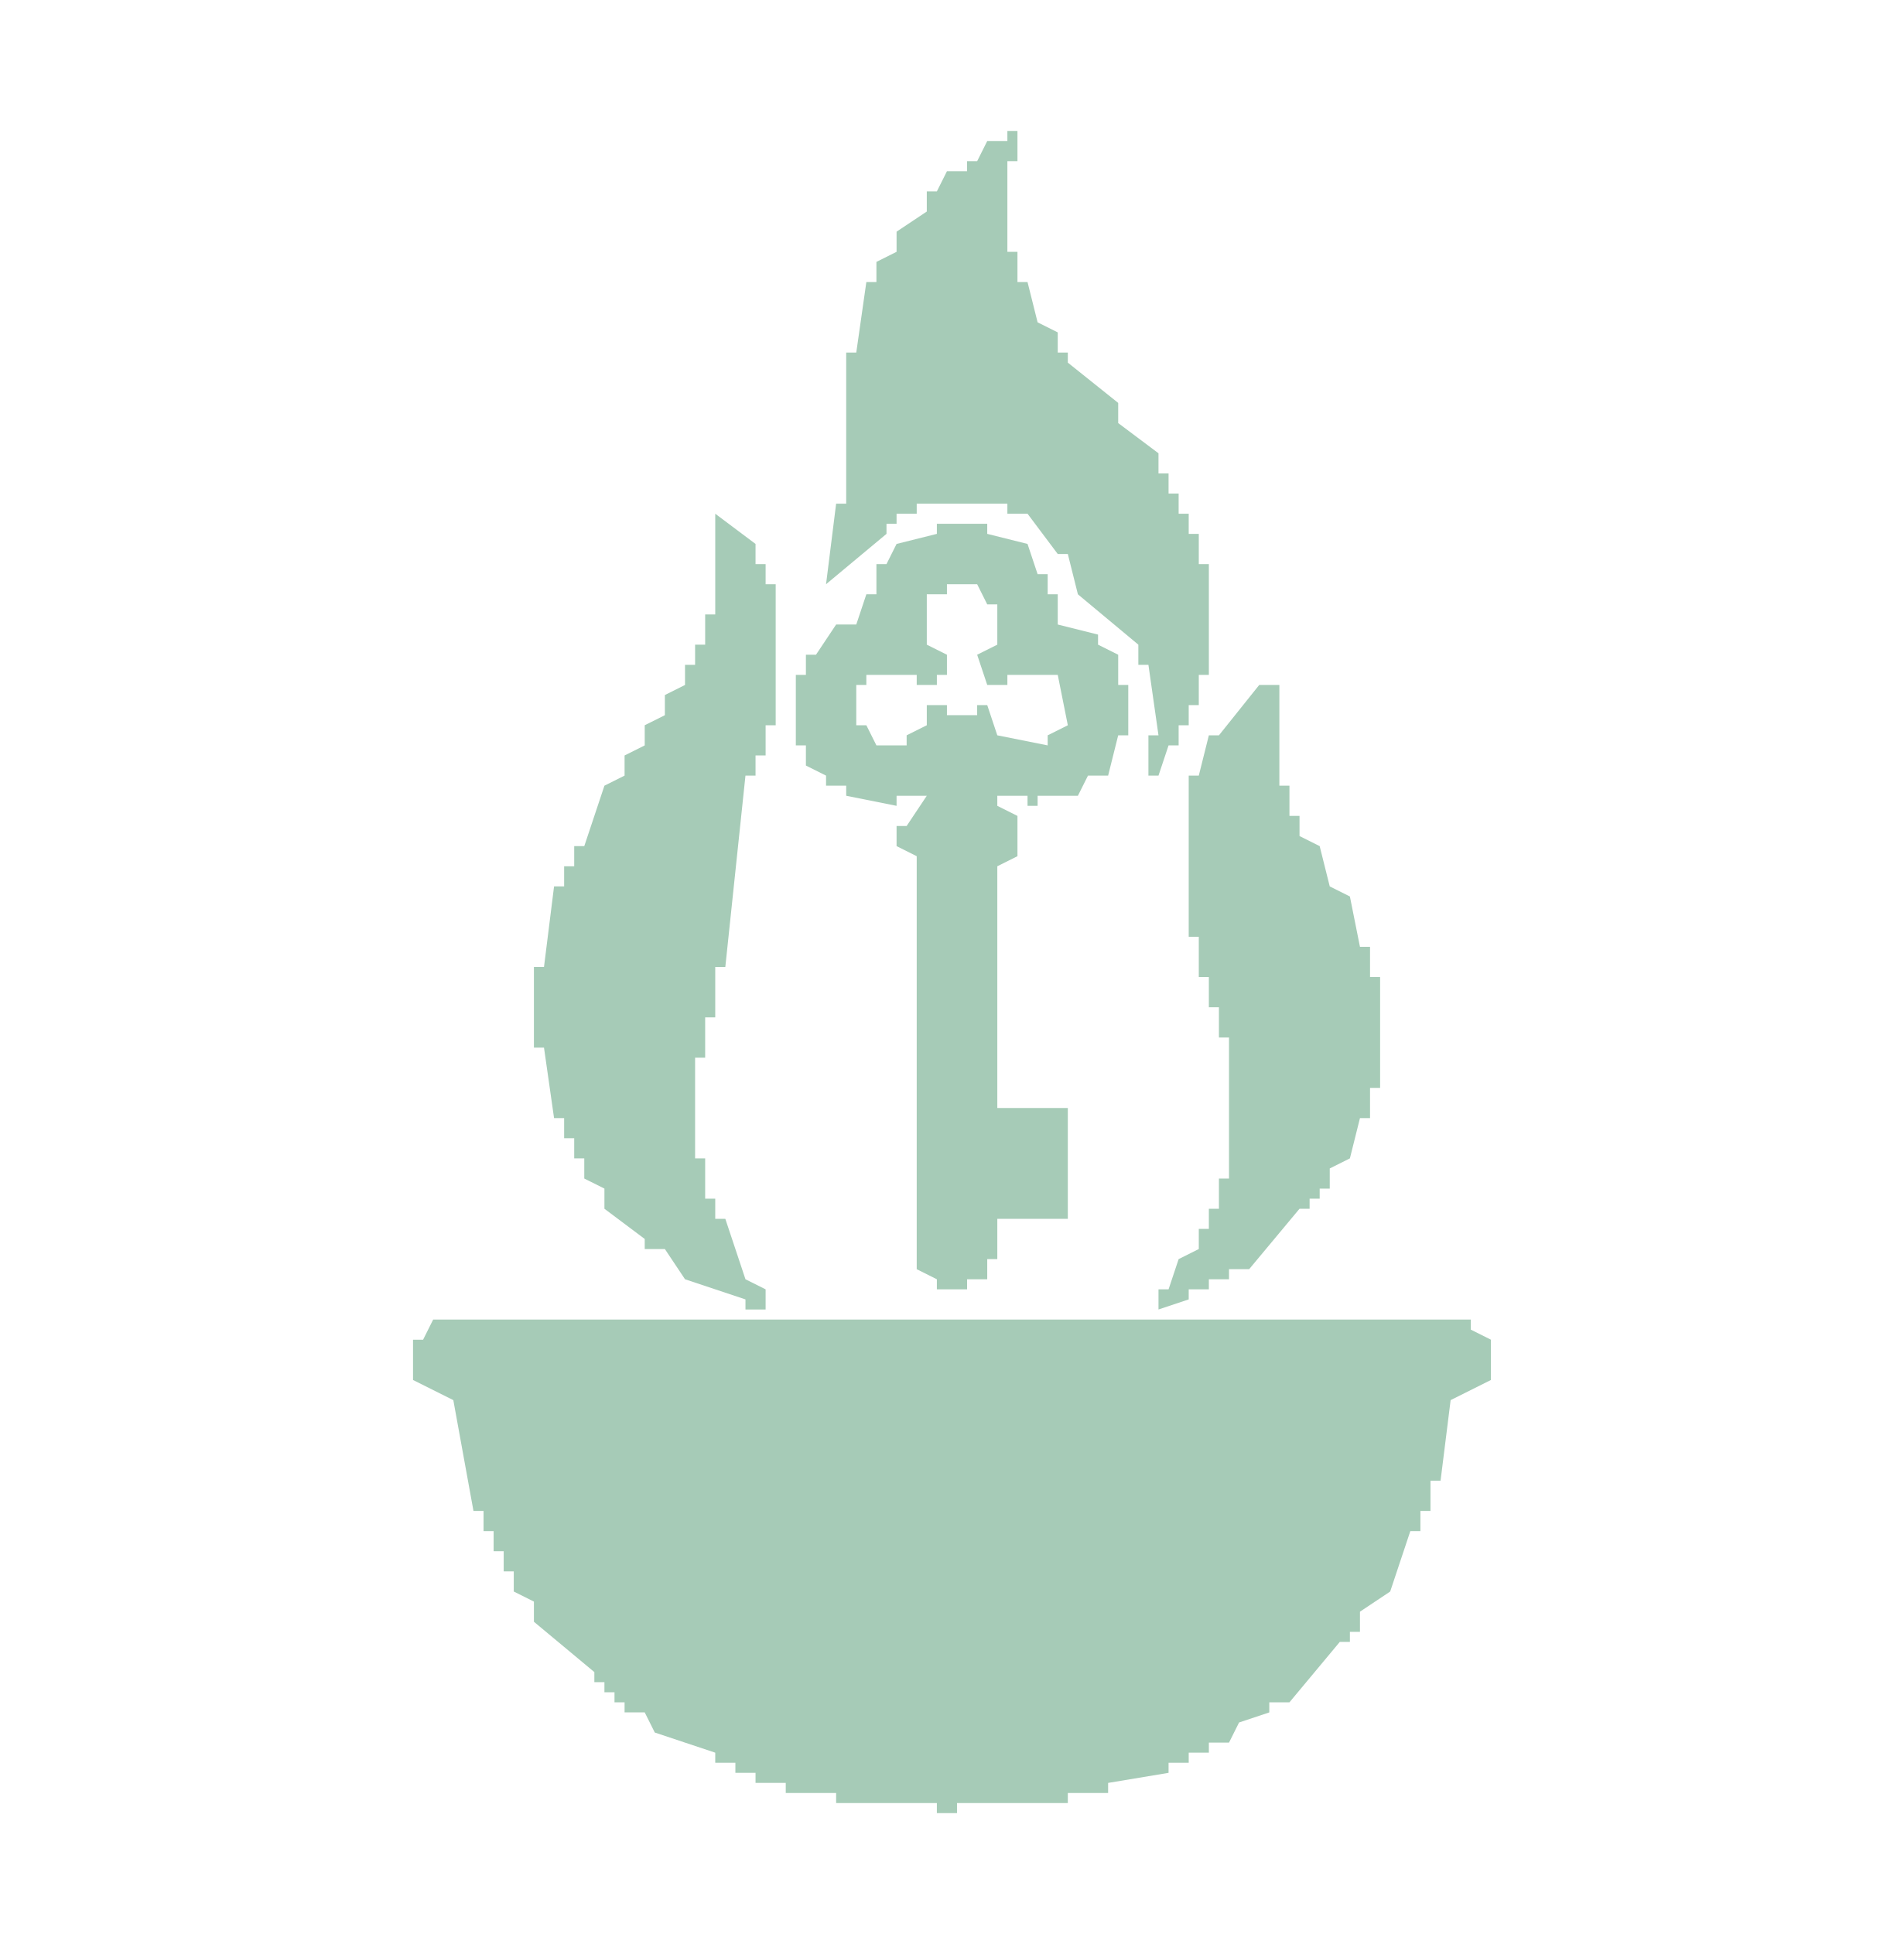
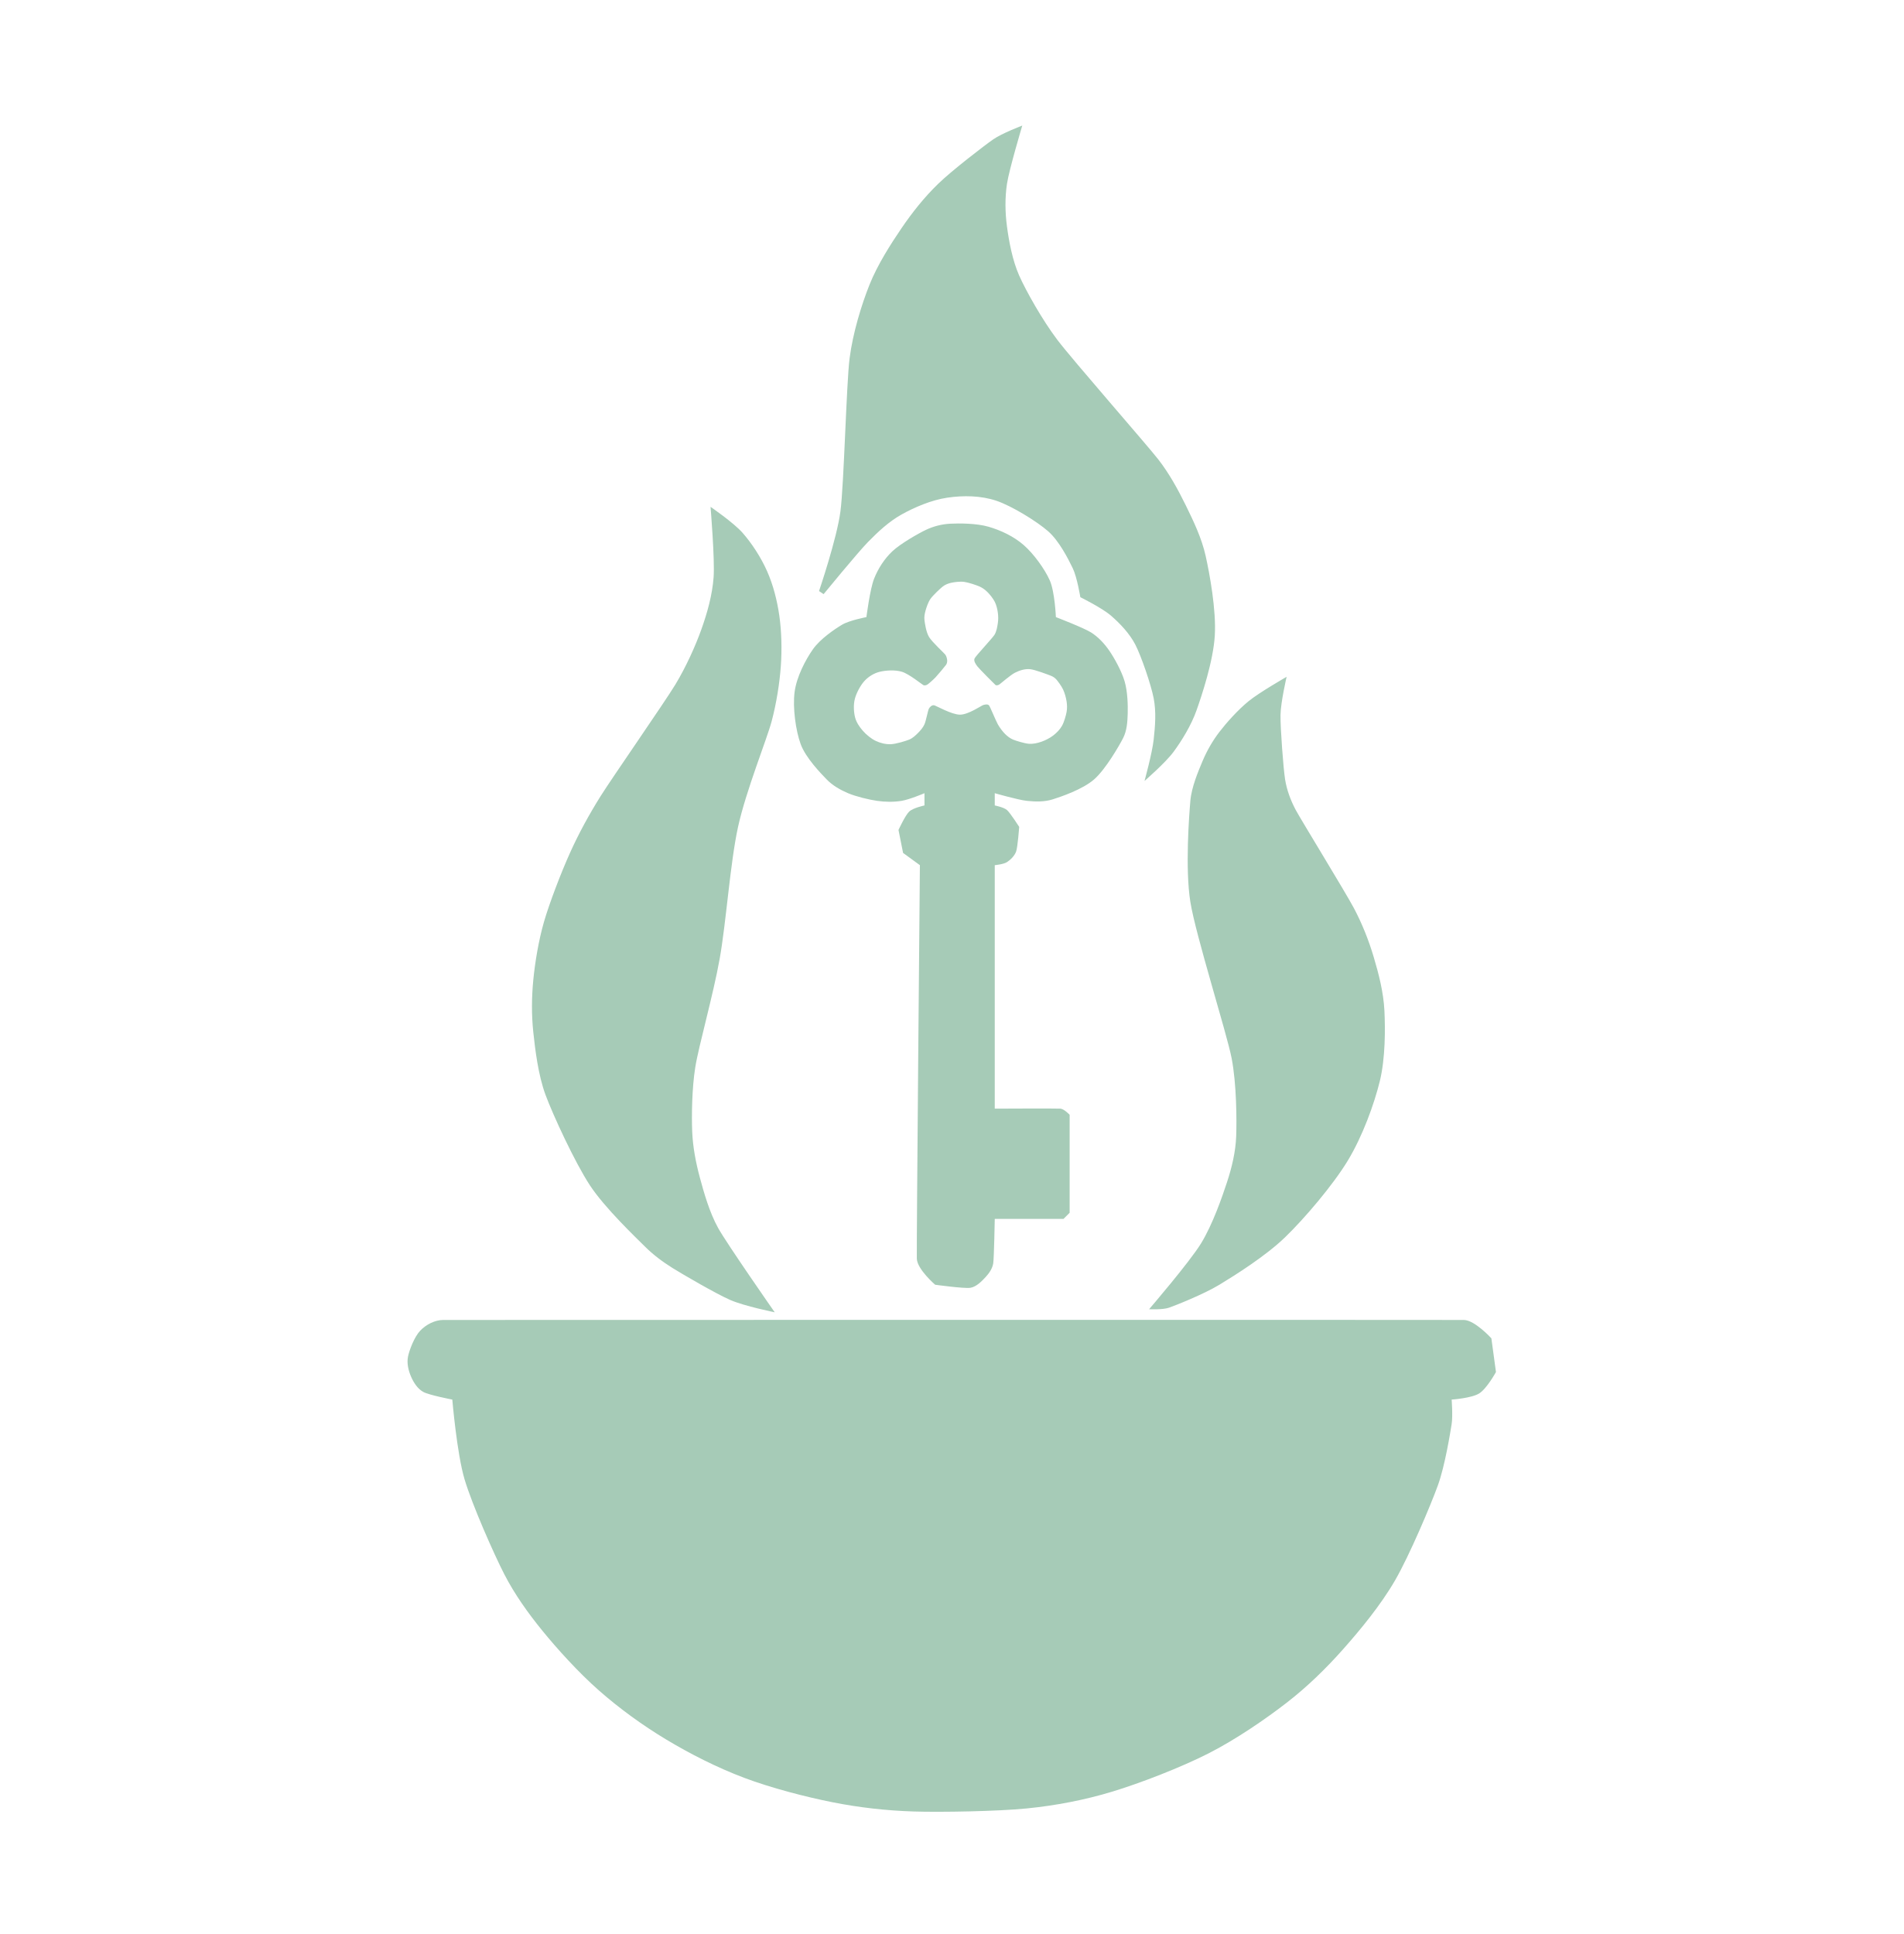
<svg xmlns="http://www.w3.org/2000/svg" width="189" height="192" viewBox="0 0 189 192">
-   <path fill="#a6cbb7" fill-rule="evenodd" d="M100 13L101 13L101 16L100 16L100 25L101 25L101 28L102 28L103 32L105 33L105 35L106 35L106 36L111 40L111 42L115 45L115 47L116 47L116 49L117 49L117 51L118 51L118 53L119 53L119 56L120 56L120 67L119 67L119 70L118 70L118 72L117 72L117 74L116 74L115 77L114 77L114 73L115 73L114 66L113 66L113 64L107 59L106 55L105 55L102 51L100 51L100 50L91 50L91 51L89 51L89 52L88 52L88 53L82 58L83 50L84 50L84 35L85 35L86 28L87 28L87 26L89 25L89 23L92 21L92 19L93 19L94 17L96 17L96 16L97 16L98 14L100 14ZM71 51L75 54L75 56L76 56L76 58L77 58L77 72L76 72L76 75L75 75L75 77L74 77L72 96L71 96L71 101L70 101L70 105L69 105L69 115L70 115L70 119L71 119L71 121L72 121L74 127L76 128L76 130L74 130L74 129L68 127L66 124L64 124L64 123L60 120L60 118L58 117L58 115L57 115L57 113L56 113L56 111L55 111L54 104L53 104L53 96L54 96L55 88L56 88L56 86L57 86L57 84L58 84L60 78L62 77L62 75L64 74L64 72L66 71L66 69L68 68L68 66L69 66L69 64L70 64L70 61L71 61ZM93 52L98 52L98 53L102 54L103 57L104 57L104 59L105 59L105 62L109 63L109 64L111 65L111 68L112 68L112 73L111 73L110 77L108 77L107 79L103 79L103 80L102 80L102 79L99 79L99 80L101 81L101 85L99 86L99 110L106 110L106 121L99 121L99 125L98 125L98 127L96 127L96 128L93 128L93 127L91 126L91 85L89 84L89 82L90 82L92 79L89 79L89 80L84 79L84 78L82 78L82 77L80 76L80 74L79 74L79 67L80 67L80 65L81 65L83 62L85 62L86 59L87 59L87 56L88 56L89 54L93 53ZM94 58L94 59L92 59L92 64L94 65L94 67L93 67L93 68L91 68L91 67L86 67L86 68L85 68L85 72L86 72L87 74L90 74L90 73L92 72L92 70L94 70L94 71L97 71L97 70L98 70L99 73L104 74L104 73L106 72L105 67L100 67L100 68L98 68L97 65L99 64L99 60L98 60L97 58ZM125 68L127 68L127 78L128 78L128 81L129 81L129 83L131 84L132 88L134 89L135 94L136 94L136 97L137 97L137 108L136 108L136 111L135 111L134 115L132 116L132 118L131 118L131 119L130 119L130 120L129 120L124 126L122 126L122 127L120 127L120 128L118 128L118 129L115 130L115 128L116 128L117 125L119 124L119 122L120 122L120 120L121 120L121 117L122 117L122 103L121 103L121 100L120 100L120 97L119 97L119 93L118 93L118 77L119 77L120 73L121 73ZM43 131L146 131L146 132L148 133L148 137L144 139L143 147L142 147L142 150L141 150L141 152L140 152L138 158L135 160L135 162L134 162L134 163L133 163L128 169L126 169L126 170L123 171L122 173L120 173L120 174L118 174L118 175L116 175L116 176L110 177L110 178L106 178L106 179L95 179L95 180L93 180L93 179L83 179L83 178L78 178L78 177L75 177L75 176L73 176L73 175L71 175L71 174L65 172L64 170L62 170L62 169L61 169L61 168L60 168L60 167L59 167L59 166L53 161L53 159L51 158L51 156L50 156L50 154L49 154L49 152L48 152L48 150L47 150L45 139L41 137L41 133L42 133Z" />
+   <path fill="#a6cbb7" fill-rule="evenodd" d="M40.5 134.689C40.63 134.035 41.135 132.71 41.713 132.105C42.292 131.499 43.152 131.049 43.989 131.04C44.826 131.032 144.22 131.021 145.315 131.04C146.409 131.06 148.045 132.865 148.045 132.865C148.045 132.865 148.5 136.209 148.5 136.209C148.5 136.209 147.597 137.861 146.831 138.337C146.066 138.813 144.101 138.945 144.101 138.945C144.101 138.945 144.229 140.577 144.101 141.378C143.973 142.178 143.443 145.505 142.736 147.458C142.029 149.412 139.918 154.411 138.489 156.884C137.059 159.356 135.04 161.795 133.331 163.724C131.622 165.654 129.757 167.467 127.719 169.045C125.681 170.624 122.721 172.666 119.983 174.062C117.245 175.458 113.189 177.025 110.427 177.862C107.665 178.7 104.804 179.247 101.933 179.534C99.061 179.822 93.403 179.924 90.708 179.838C88.012 179.753 85.314 179.452 82.669 178.926C80.023 178.401 76.559 177.508 73.871 176.494C71.182 175.481 68.494 174.112 66.135 172.694C63.776 171.275 61.505 169.625 59.461 167.829C57.416 166.033 55.276 163.654 53.848 161.9C52.421 160.147 51.09 158.287 50.056 156.276C49.022 154.264 46.873 149.405 46.112 146.85C45.352 144.295 44.899 138.945 44.899 138.945C44.899 138.945 42.583 138.501 42.017 138.185C41.45 137.87 41.061 137.26 40.803 136.665C40.545 136.07 40.37 135.342 40.5 134.689ZM78.876 68.713C79.073 67.182 79.974 65.484 80.697 64.456C81.42 63.428 82.852 62.461 83.579 62.024C84.305 61.587 86.006 61.264 86.006 61.264C86.006 61.264 86.362 58.482 86.764 57.463C87.166 56.444 87.787 55.479 88.584 54.727C89.381 53.975 91.168 52.956 91.921 52.599C92.675 52.241 93.515 52.031 94.348 51.99C95.181 51.95 96.923 51.939 98.14 52.295C99.358 52.65 100.643 53.254 101.629 54.119C102.616 54.984 103.706 56.489 104.208 57.615C104.71 58.741 104.815 61.264 104.815 61.264C104.815 61.264 107.577 62.326 108.303 62.784C109.03 63.242 109.638 63.9 110.124 64.608C110.61 65.316 111.341 66.622 111.64 67.648C111.94 68.675 111.966 70.016 111.944 70.841C111.922 71.665 111.864 72.539 111.489 73.273C111.114 74.008 109.749 76.382 108.607 77.378C107.464 78.374 105.332 79.092 104.511 79.354C103.691 79.616 102.789 79.596 101.933 79.506C101.076 79.416 98.747 78.746 98.747 78.746C98.747 78.746 98.747 79.962 98.747 79.962C98.747 79.962 99.636 80.133 99.961 80.418C100.286 80.703 101.174 82.09 101.174 82.09C101.174 82.09 101.024 84.082 100.871 84.523C100.718 84.964 100.311 85.361 99.961 85.587C99.61 85.813 98.747 85.891 98.747 85.891C98.747 85.891 98.747 110.062 98.747 110.062C98.747 110.062 104.906 110.032 105.27 110.062C105.633 110.092 106.18 110.67 106.18 110.67C106.18 110.67 106.18 120.399 106.18 120.399C106.18 120.399 105.573 121.007 105.573 121.007C105.573 121.007 98.747 121.007 98.747 121.007C98.747 121.007 98.677 124.901 98.596 125.416C98.514 125.931 98.193 126.403 97.837 126.784C97.481 127.165 96.931 127.755 96.32 127.848C95.71 127.941 92.831 127.544 92.831 127.544C92.831 127.544 91.05 126.013 91.011 124.96C90.973 123.907 91.315 85.891 91.315 85.891C91.315 85.891 89.646 84.675 89.646 84.675C89.646 84.675 89.191 82.394 89.191 82.394C89.191 82.394 89.857 80.944 90.253 80.57C90.649 80.196 91.77 79.962 91.77 79.962C91.77 79.962 91.77 78.746 91.77 78.746C91.77 78.746 90.284 79.378 89.494 79.506C88.705 79.634 87.868 79.621 87.067 79.506C86.267 79.391 84.96 79.075 84.185 78.746C83.41 78.416 82.647 77.983 82.062 77.378C81.477 76.772 79.983 75.24 79.483 73.881C78.983 72.522 78.679 70.243 78.876 68.713ZM52.938 97.292C53.105 95.577 53.457 93.397 54 91.515C54.543 89.634 55.704 86.617 56.579 84.675C57.453 82.732 58.482 80.856 59.612 79.05C60.743 77.244 66.002 69.679 67.045 67.952C68.088 66.226 69.03 64.147 69.624 62.48C70.218 60.813 70.705 59.076 70.837 57.311C70.969 55.546 70.534 50.318 70.534 50.318C70.534 50.318 72.816 51.876 73.719 52.903C74.622 53.93 75.537 55.329 76.146 56.703C76.755 58.077 77.141 59.603 77.36 61.112C77.578 62.62 77.632 64.46 77.511 66.128C77.391 67.797 77.077 69.814 76.601 71.601C76.126 73.388 74.049 78.506 73.264 82.09C72.48 85.675 72.09 91.533 71.444 95.164C70.798 98.794 69.351 103.853 69.017 105.957C68.682 108.061 68.649 110.802 68.713 112.342C68.777 113.882 69.071 115.415 69.472 116.903C69.873 118.391 70.428 120.364 71.292 121.919C72.156 123.474 76.904 130.28 76.904 130.28C76.904 130.28 73.901 129.67 72.506 129.064C71.11 128.459 67.72 126.484 66.742 125.872C65.764 125.259 64.826 124.56 64.011 123.743C63.196 122.927 60.043 119.941 58.551 117.663C57.058 115.384 54.885 110.679 54.152 108.694C53.419 106.708 53.121 104.174 52.938 102.461C52.756 100.748 52.772 99.007 52.938 97.292ZM81.303 58.679C81.303 58.679 83.072 53.48 83.427 50.774C83.782 48.069 84.017 38.072 84.337 35.572C84.657 33.073 85.51 30.277 86.309 28.276C87.108 26.274 88.422 24.227 89.494 22.651C90.566 21.075 91.766 19.568 93.135 18.242C94.504 16.916 97.721 14.439 98.596 13.834C99.47 13.228 101.478 12.466 101.478 12.466C101.478 12.466 100.173 16.839 99.961 18.242C99.749 19.645 99.774 21.092 99.961 22.499C100.148 23.905 100.495 25.837 101.174 27.363C101.854 28.89 103.473 31.774 104.966 33.748C106.46 35.722 113.891 44.206 114.978 45.606C116.064 47.005 116.927 48.576 117.708 50.166C118.489 51.757 119.289 53.429 119.68 55.183C120.071 56.937 120.741 60.536 120.59 63.088C120.439 65.639 119.292 69.062 118.77 70.537C118.247 72.011 117.302 73.547 116.494 74.641C115.687 75.736 113.612 77.53 113.612 77.53C113.612 77.53 114.372 74.785 114.522 73.425C114.673 72.065 114.782 70.664 114.522 69.321C114.263 67.977 113.28 65.117 112.702 64C112.124 62.883 111.169 61.883 110.275 61.112C109.382 60.341 107.242 59.287 107.242 59.287C107.242 59.287 106.919 57.294 106.483 56.399C106.047 55.504 105.152 53.717 104.056 52.751C102.961 51.784 100.436 50.224 98.899 49.71C97.361 49.197 95.644 49.174 94.045 49.406C92.446 49.639 90.75 50.377 89.494 51.078C88.239 51.78 87.163 52.787 86.157 53.815C85.151 54.843 81.758 58.983 81.758 58.983C81.758 58.983 81.303 58.679 81.303 58.679ZM114.067 129.976C114.067 129.976 118.074 125.316 119.225 123.439C120.375 121.562 121.32 118.832 121.803 117.359C122.286 115.886 122.656 114.347 122.713 112.798C122.771 111.249 122.755 107.586 122.258 105.045C121.761 102.505 118.692 92.841 118.163 89.539C117.633 86.237 118.044 80.879 118.163 79.506C118.282 78.133 118.945 76.578 119.376 75.553C119.808 74.529 120.368 73.547 121.045 72.665C121.722 71.783 122.847 70.51 123.927 69.625C125.007 68.739 127.719 67.192 127.719 67.192C127.719 67.192 127.131 69.71 127.112 70.993C127.093 72.276 127.397 76.318 127.567 77.378C127.738 78.438 128.123 79.471 128.629 80.418C129.135 81.365 133.574 88.601 134.393 90.147C135.213 91.693 135.866 93.335 136.365 95.012C136.865 96.689 137.338 98.526 137.427 100.333C137.516 102.139 137.526 105.056 136.972 107.325C136.417 109.595 135.26 112.801 133.787 115.23C132.313 117.659 129.496 120.967 127.567 122.831C125.639 124.695 122.613 126.593 121.045 127.544C119.477 128.495 116.662 129.607 116.039 129.824C115.417 130.041 114.067 129.976 114.067 129.976ZM84.857 69.386C84.705 69.975 84.752 70.707 84.879 71.21C85.006 71.713 85.317 72.167 85.659 72.556C86.001 72.946 86.477 73.336 86.937 73.555C87.398 73.775 87.923 73.901 88.433 73.881C88.942 73.861 89.919 73.563 90.253 73.425C90.587 73.287 90.864 73.03 91.12 72.774C91.375 72.518 91.621 72.235 91.77 71.905C91.918 71.575 92.109 70.549 92.203 70.363C92.297 70.177 92.518 69.977 92.723 70.016C92.928 70.054 94.473 70.953 95.302 70.949C96.131 70.946 97.412 70.053 97.599 69.994C97.785 69.935 98.065 69.882 98.184 70.037C98.302 70.193 98.856 71.558 99.051 71.905C99.245 72.252 99.535 72.629 99.766 72.861C99.997 73.092 100.265 73.3 100.567 73.425C100.869 73.55 101.712 73.806 102.128 73.838C102.543 73.87 102.968 73.777 103.363 73.642C103.757 73.508 104.214 73.275 104.555 73.013C104.895 72.75 105.209 72.431 105.421 72.057C105.634 71.683 105.811 71.037 105.876 70.689C105.942 70.34 105.931 69.975 105.876 69.625C105.822 69.274 105.7 68.815 105.53 68.452C105.359 68.089 105.003 67.616 104.858 67.453C104.713 67.29 104.52 67.163 104.316 67.084C104.113 67.005 102.739 66.475 102.236 66.432C101.733 66.389 101.214 66.554 100.762 66.78C100.311 67.006 99.313 67.883 99.202 67.952C99.091 68.022 98.913 68.079 98.812 67.996C98.711 67.913 97.214 66.401 97.035 66.172C96.857 65.942 96.617 65.603 96.754 65.346C96.89 65.09 98.479 63.385 98.704 63.044C98.929 62.704 98.996 62.222 99.051 61.872C99.105 61.521 99.101 61.159 99.051 60.808C99.001 60.456 98.913 60.073 98.747 59.743C98.581 59.414 98.263 59.019 98.032 58.788C97.801 58.557 97.53 58.355 97.23 58.223C96.931 58.092 96.137 57.823 95.713 57.767C95.29 57.711 94.736 57.79 94.435 57.854C94.134 57.919 93.833 58.036 93.59 58.223C93.346 58.411 92.624 59.094 92.376 59.439C92.129 59.785 91.966 60.304 91.878 60.612C91.79 60.92 91.728 61.25 91.77 61.568C91.812 61.885 91.926 62.745 92.225 63.24C92.523 63.734 93.706 64.82 93.828 64.977C93.951 65.134 94.01 65.386 94.023 65.542C94.036 65.698 94.003 65.869 93.915 65.998C93.827 66.127 93.121 66.975 92.875 67.236C92.629 67.497 92.19 67.877 92.073 67.952C91.956 68.028 91.786 68.079 91.661 68.018C91.537 67.956 90.242 66.908 89.538 66.693C88.833 66.478 87.901 66.553 87.327 66.693C86.754 66.833 86.209 67.17 85.811 67.605C85.412 68.04 85.009 68.797 84.857 69.386Z" />
</svg>
